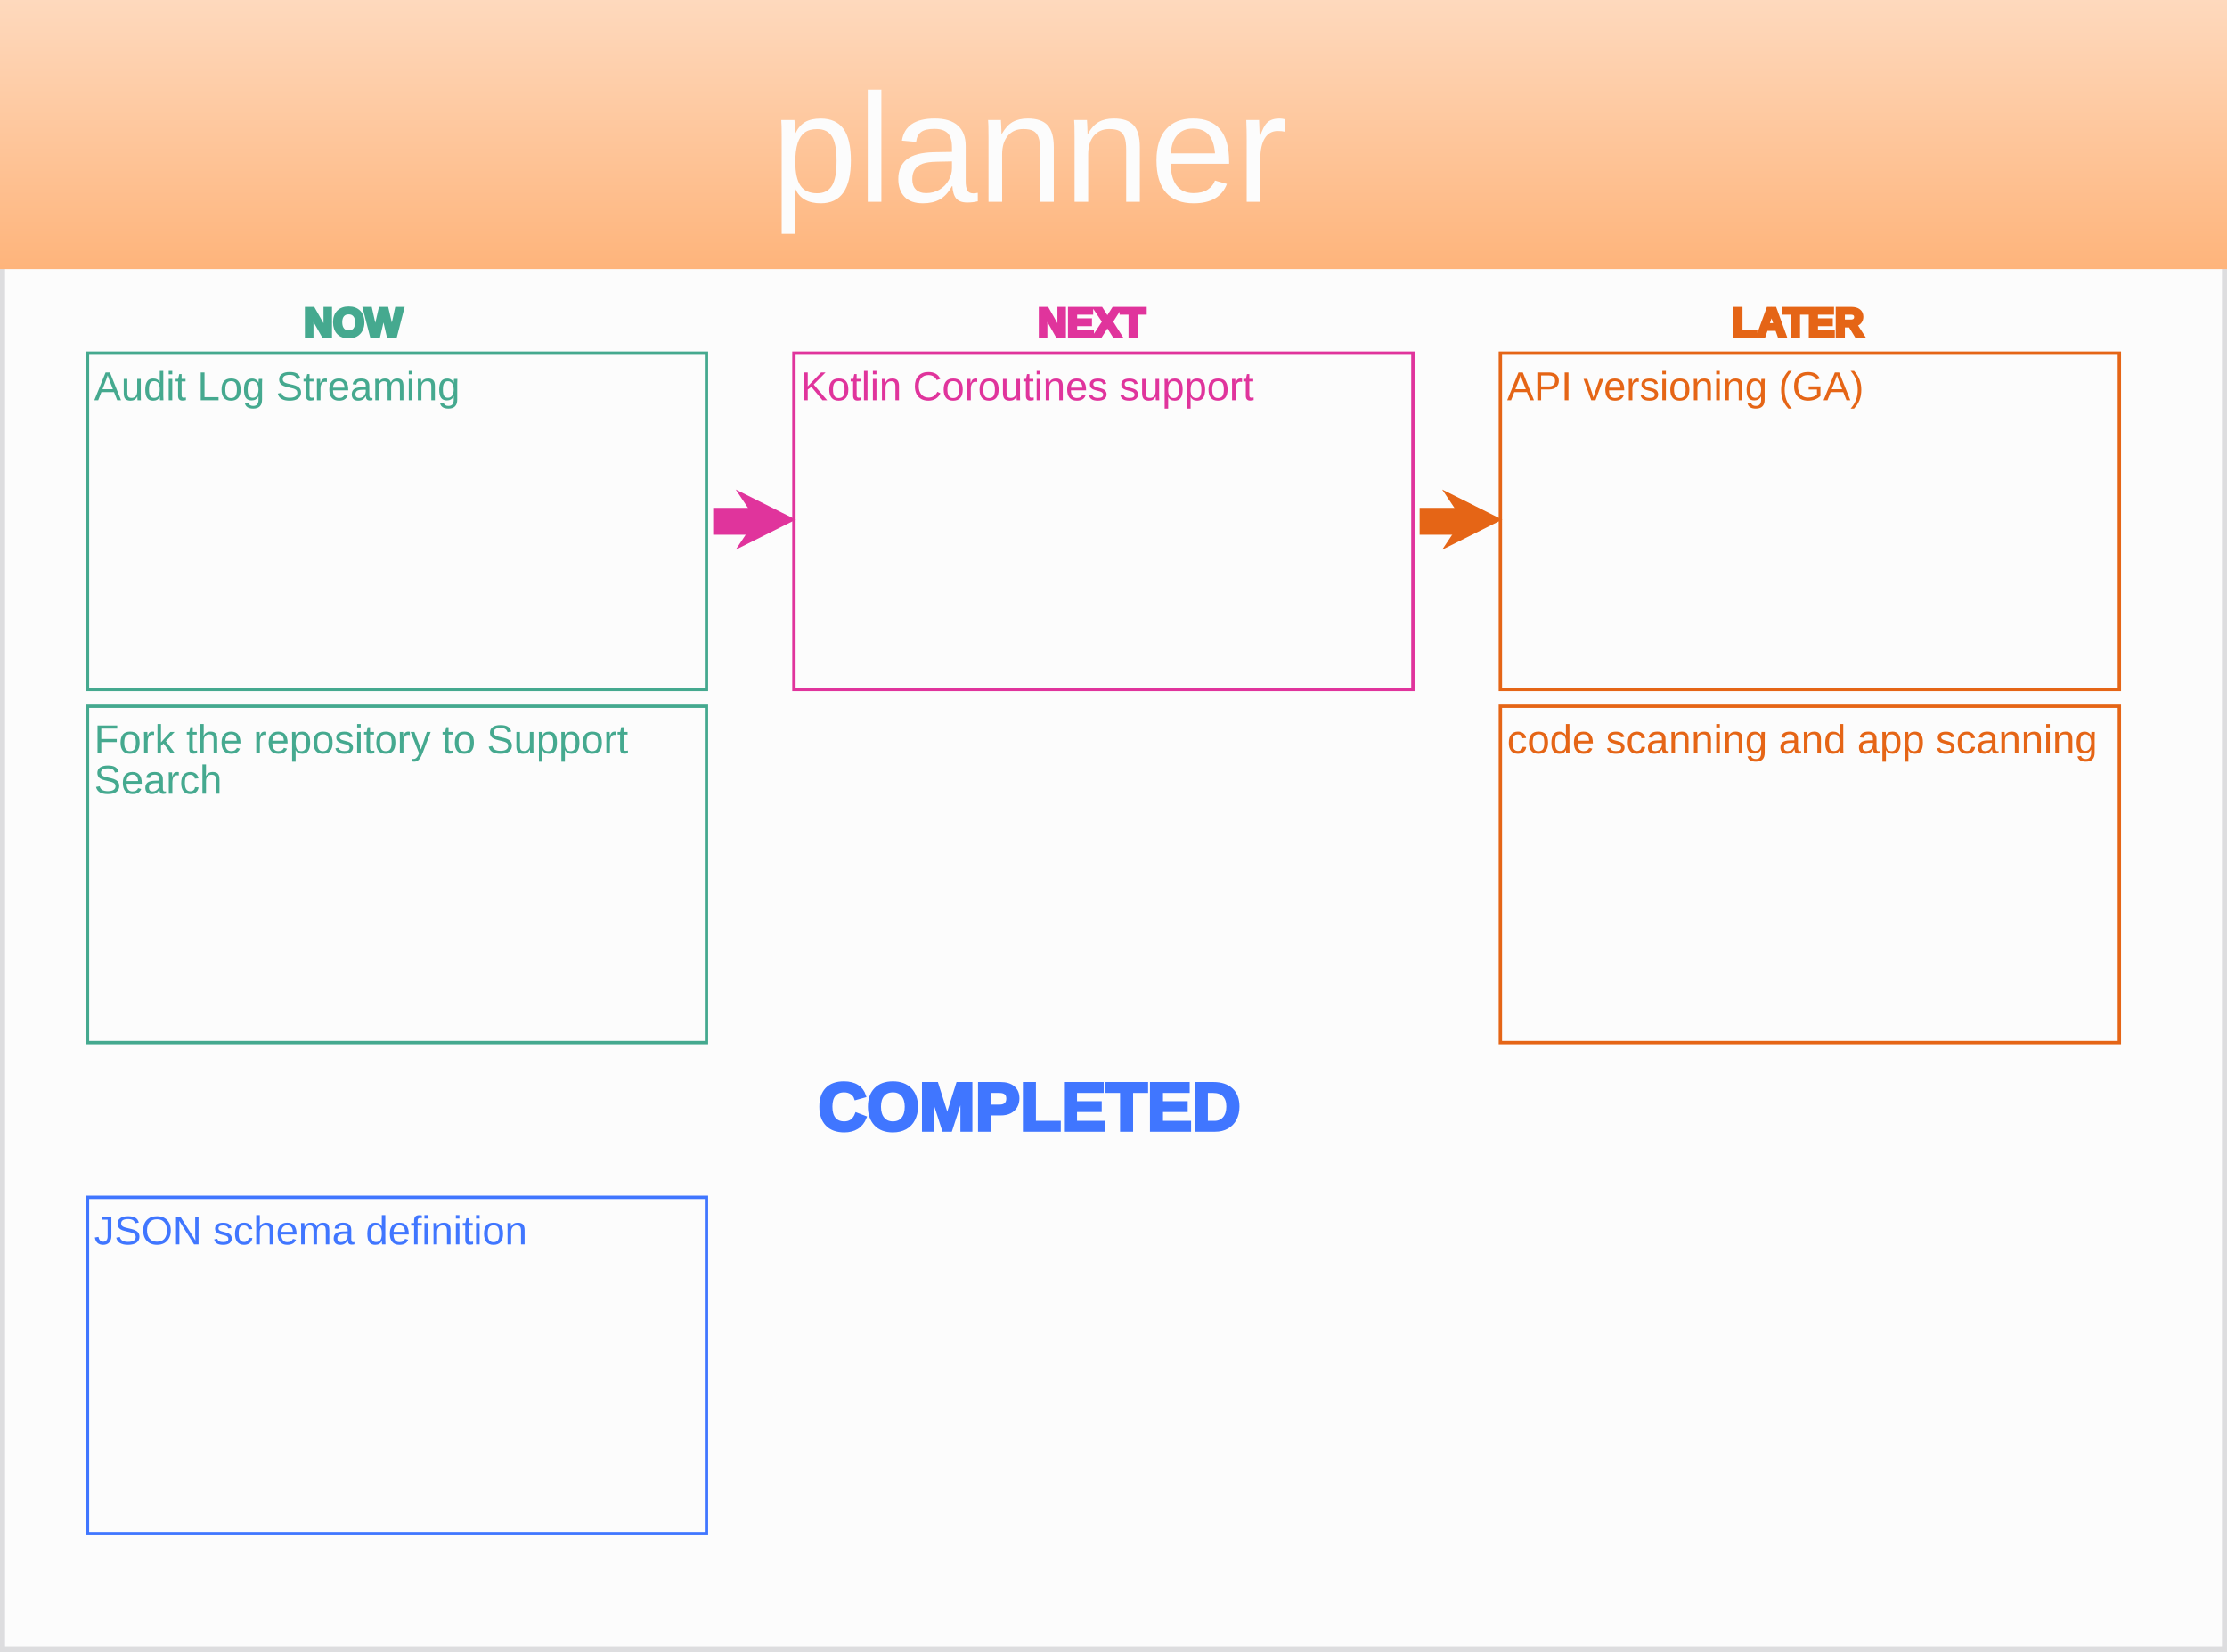
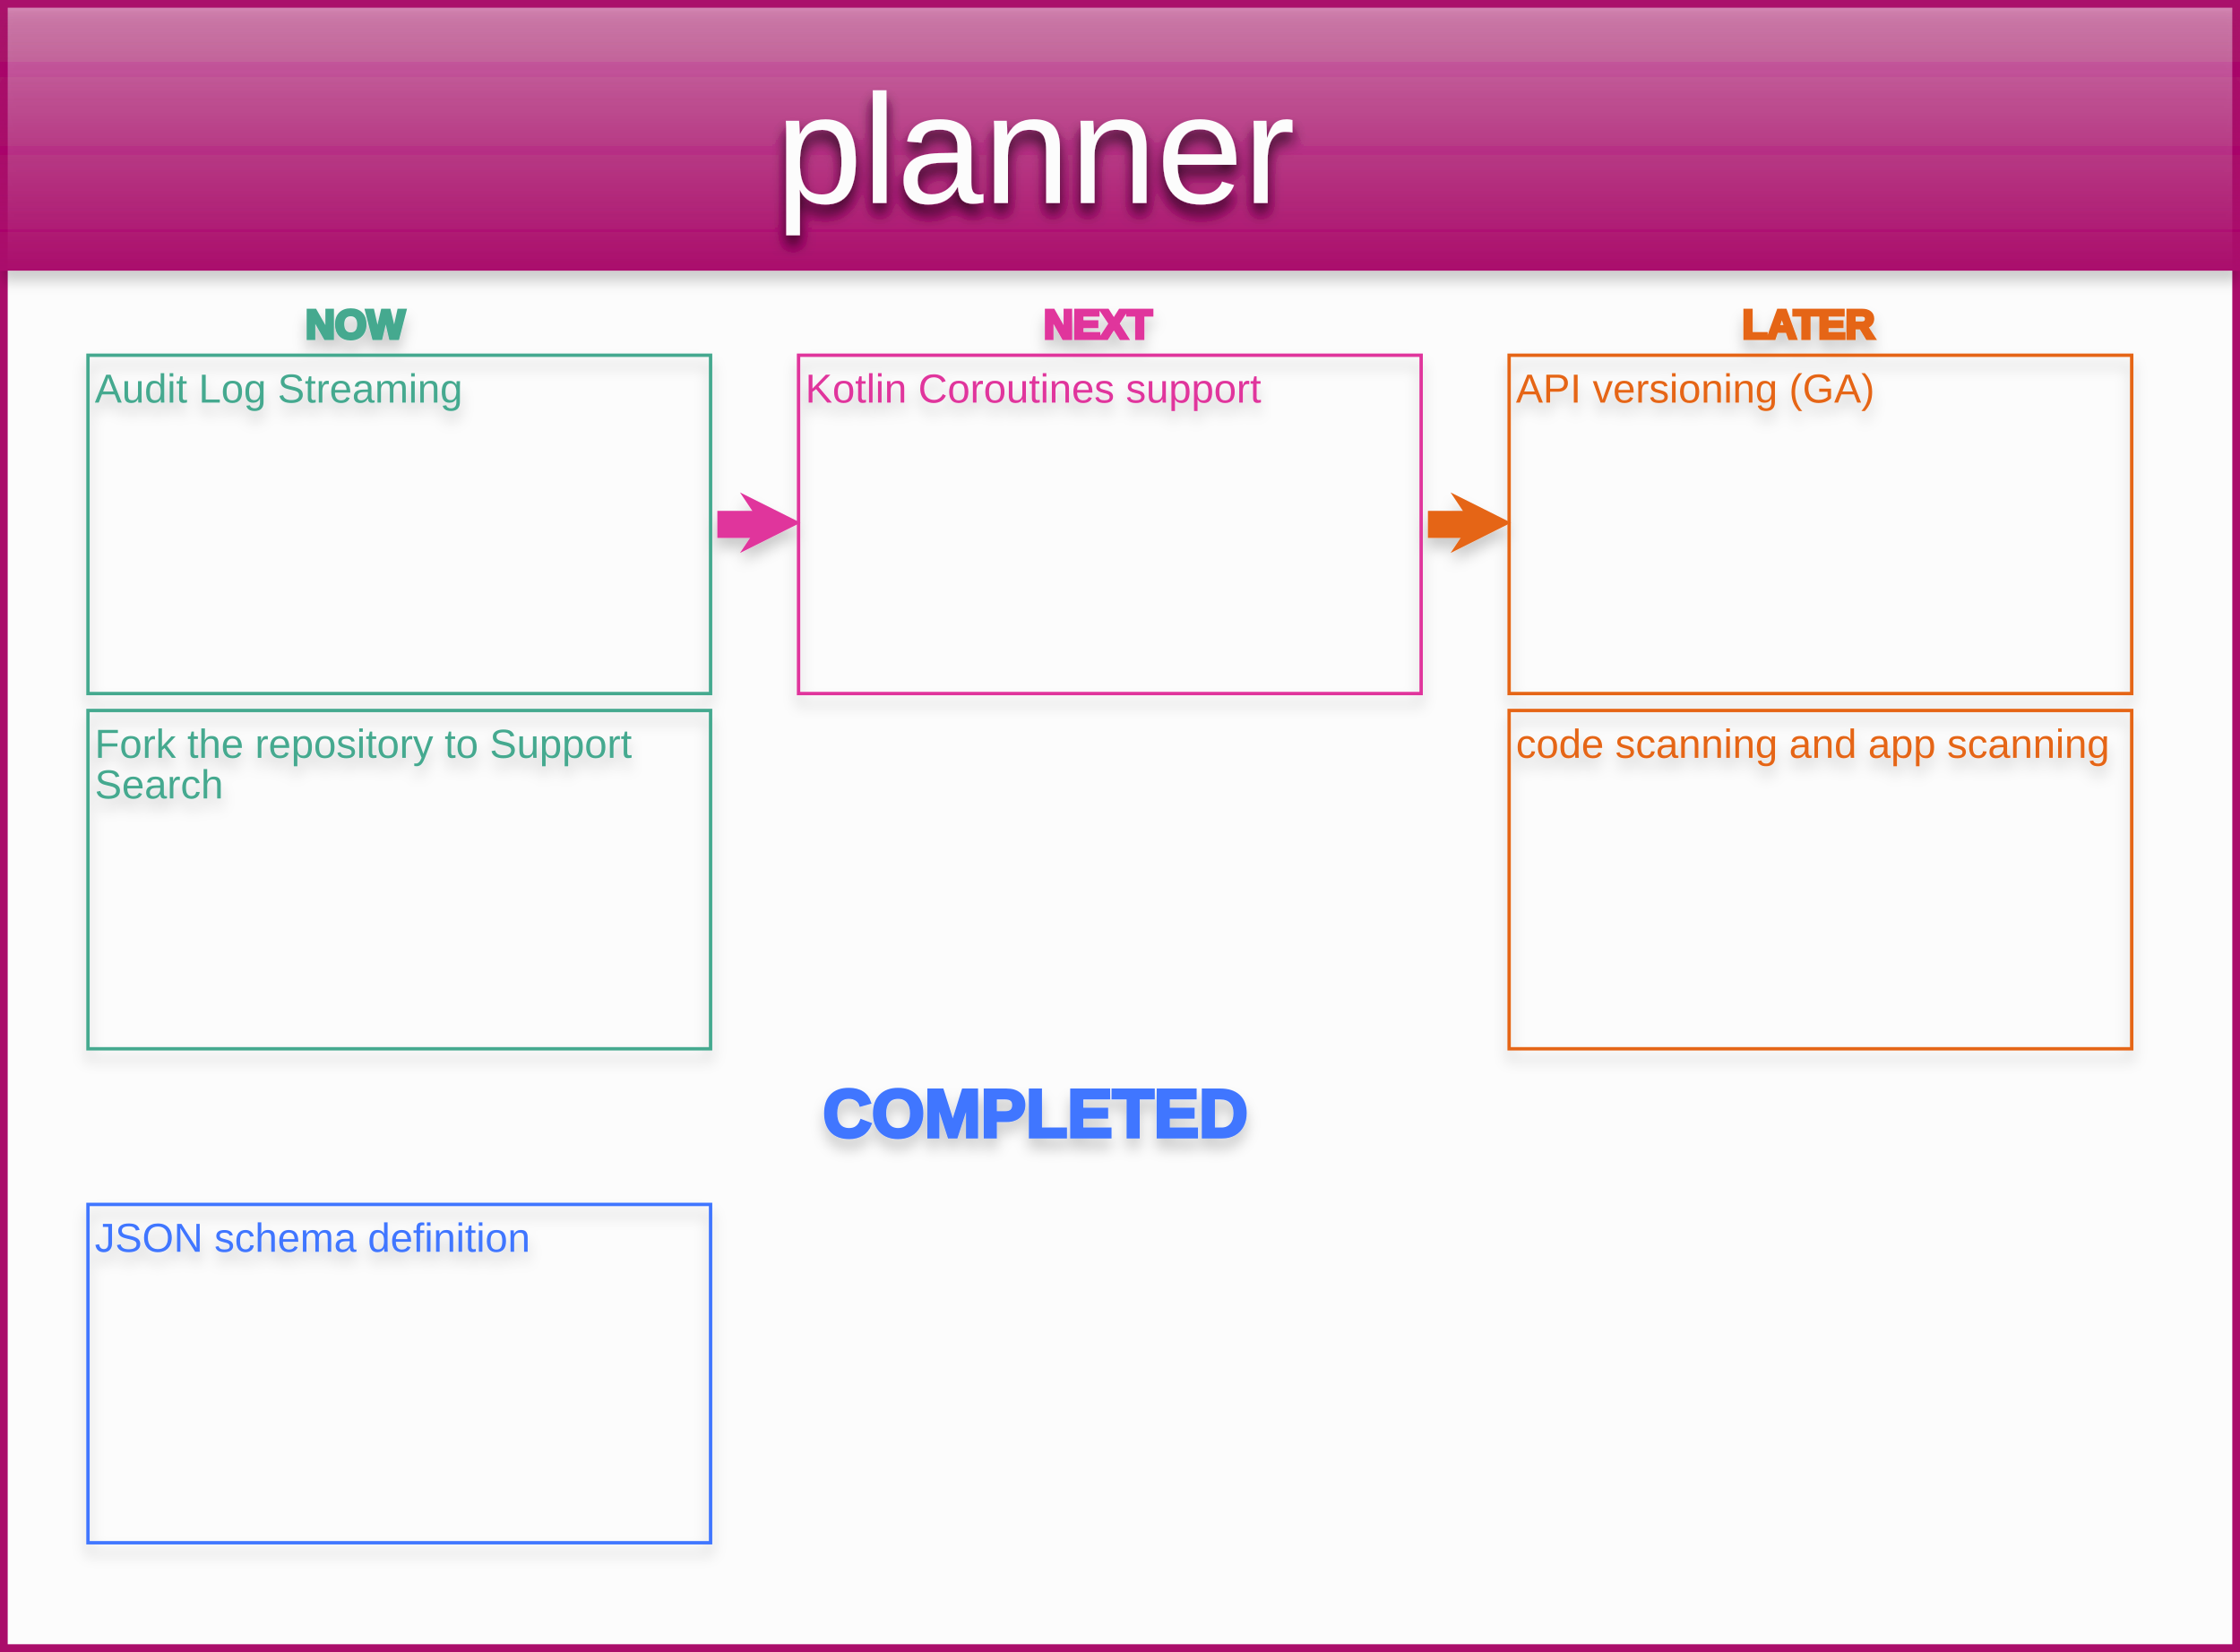
- <svg xmlns="http://www.w3.org/2000/svg" xmlns:xlink="http://www.w3.org/1999/xlink" width="662.0" height="491.0" viewBox="0 0 662.0 491.0">
+ <svg xmlns="http://www.w3.org/2000/svg" xmlns:xlink="http://www.w3.org/1999/xlink" width="728.2" height="537.1" viewBox="0 0 728.2 537.1">
  <defs>
    <linearGradient id="headerTitleBar" x2="0%" y2="100%">
      <stop class="stop1" offset="0%" stop-color="#f8d8c4" />
      <stop class="stop2" offset="50%" stop-color="#f5c5a7" />
      <stop class="stop3" offset="100%" stop-color="#f2b28a" />
    </linearGradient>
    <linearGradient id="headerEight" x2="0%" y2="100%">
      <stop class="stop1" offset="0%" stop-color="#ffb79a" />
      <stop class="stop2" offset="50%" stop-color="#ff9368" />
      <stop class="stop3" offset="100%" stop-color="#FF6F36" />
    </linearGradient>
    <linearGradient x1="62.342" y1="8.826" x2="62.342" y2="61.277" id="linearGradient4619" gradientUnits="userSpaceOnUse">
      <stop id="stop4621" style="stop-color:#ffffff;stop-opacity:1" offset="0" />
      <stop id="stop4623" style="stop-color:#45a98f;stop-opacity:1" offset="1" />
    </linearGradient>
    <linearGradient id="blackPurple" x1="62.342" y1="8.826" x2="62.342" y2="61.277" gradientUnits="userSpaceOnUse">
      <stop class="stop1" stop-color="#ffffff" offset="0" />
      <stop class="stop3" offset="1" stop-color="#6b587d" />
    </linearGradient>
    <linearGradient id="headerDark" x1="62.342" y1="8.826" x2="62.342" y2="61.277" gradientUnits="userSpaceOnUse">
      <stop class="stop1" offset="0%" stop-color="#8b9195" />
      <stop class="stop2" offset="50%" stop-color="#515a60" />
      <stop class="stop3" offset="100%" stop-color="#17242b" />
    </linearGradient>
    <linearGradient id="headerLight" x2="0%" y2="100%" gradientUnits="userSpaceOnUse">
      <stop class="stop1" offset="0%" stop-color="#ddd1bf" />
      <stop class="stop2" offset="50%" stop-color="#ccba9f" />
      <stop class="stop3" offset="100%" stop-color="#BCA37F" />
    </linearGradient>
-     <linearGradient id="grad0" x2="0%" y2="100%">
-       <stop stop-color="#fed9bd" stop-opacity="1" offset="0%" />
-       <stop stop-color="hsl(26.0,98.5%,73.9%)" stop-opacity="1" offset="100%" />
+     <linearGradient id="grad25" x2="0%" y2="100%">
+       <stop stop-color="#aa076b" stop-opacity="0.5" offset="0%" />
+       <stop stop-color="hsl(323.0,92.1%,34.7%)" stop-opacity="1" offset="100%" />
    </linearGradient>
    <style>
            .now {
            fill: #45a98f;
            font-family: Arial, Helvetica, sans-serif;
            stroke: #45a98f;
            text-anchor: middle;
            font-weight: bold;
        }

        .nowBox {
            fill: none;
            font-family: Arial, Helvetica, sans-serif;
            stroke: #45a98f;
        }

        .next {
            fill: #e0349c;
            font-family: Arial, Helvetica, sans-serif;
            stroke: #e0349c;
            text-anchor: middle;
            font-weight: bold;
        }

        .nextBox {
            fill: none;
            font-family: Arial, Helvetica, sans-serif;
            stroke: #e0349c;
            text-anchor: middle;
            font-weight: bold;
        }

        .later {
            fill: #e56516;
            font-family: Arial, Helvetica, sans-serif;
            stroke: #e56516;
            text-anchor: middle;
            font-weight: bold;
        }

        .laterBox {
            fill: none;
            font-family: Arial, Helvetica, sans-serif;
            stroke: #e56516;
            text-anchor: middle;
            font-weight: bold;
        }

        .doneBox {
            fill: none;
            font-family: Arial, Helvetica, sans-serif;
            stroke: #4076ff;
        }

        .primaryRoad {
            font-family: Arial, Helvetica, sans-serif;
            font-size: 12px;
            fill: #45a98f;
        }

        .secondaryRoad {
            font-family: Arial, Helvetica, sans-serif;
            font-size: 12px;
            fill: #e0349c;
        }

        .tertiaryRoad {
            font-family: Arial, Helvetica, sans-serif;
            font-size: 12px;
            fill: #e56516;
        }

        .doneRoad {
            font-family: Arial, Helvetica, sans-serif;
            font-size: 12px;
            fill: #4076ff;
        }

        .doneTitle {
            fill: #4076ff;
            font-family: Arial, Helvetica, sans-serif;
            stroke: #4076ff;
            font-weight: bold;
        }

        .rmLink {
            fill: blue;
            text-decoration: underline;
        }

        .glass:after, .glass:before {
            content: "";
            display: block;
            position: absolute
        }

        .glass {
            overflow: hidden;
            color: #fff;
            text-shadow: 0 1px 2px rgba(0, 0, 0, .7);
            background-image: radial-gradient(circle at center, rgba(0, 167, 225, .25), rgba(0, 110, 149, .5));
            box-shadow: 0 5px 10px rgba(0, 0, 0, .75), inset 0 0 0 2px rgba(0, 0, 0, .3), inset 0 -6px 6px -3px rgba(0, 129, 174, .2);
            position: relative
        }

        .glass:after {
            background: rgba(0, 167, 225, .2);
            z-index: 0;
            height: 100%;
            width: 100%;
            top: 0;
            left: 0;
            backdrop-filter: blur(3px) saturate(400%);
            -webkit-backdrop-filter: blur(3px) saturate(400%)
        }

        .glass:before {
            width: calc(100% - 4px);
            height: 35px;
            background-image: linear-gradient(rgba(255, 255, 255, .7), rgba(255, 255, 255, 0));
            top: 2px;
            left: 2px;
            border-radius: 30px 30px 200px 200px;
            opacity: .7
        }

        .glass:hover {
            text-shadow: 0 1px 2px rgba(0, 0, 0, .9)
        }

        .glass:hover:before {
            opacity: 1
        }

        .glass:active {
            text-shadow: 0 0 2px rgba(0, 0, 0, .9);
            box-shadow: 0 3px 8px rgba(0, 0, 0, .75), inset 0 0 0 2px rgba(0, 0, 0, .3), inset 0 -6px 6px -3px rgba(0, 129, 174, .2)
        }

        .glass:active:before {
            height: 25px
        }

        .shadowed {
-             -webkit-filter: drop-shadow(3px 3px 2px rgba(0, 0, 0, .7));
-             filter: drop-shadow(3px 3px 2px rgba(0, 0, 0, .7)); /* Similar syntax to box-shadow */
-         }</style>
+             -webkit-filter: drop-shadow(0px 3px 2px rgba(0, 0, 0, .2));
+             filter: drop-shadow(0px 3px 2px rgba(0, 0, 0, .2));
+         }
+             .dark-shadowed {
+                 -webkit-filter: drop-shadow(0px 3px 2px rgba(0, 0, 0, .7));
+                 filter: drop-shadow(0px 3px 2px rgba(0, 0, 0, .7));
+             }</style>
    <polygon id="ppoint" points="0,5 1.667,2.5 0,0 5,2.5" stroke-width="5" />
  </defs>
-   <rect width="100%" height="100%" fill="#fcfcfc" opacity="1.0" class="shadowed" stroke="#dddddf" stroke-width="3" />
-   <g transform="scale(1)">
+   <rect width="100%" height="100%" fill="#fcfcfc" opacity="1.0" class="shadowed" stroke="#aa076b" stroke-width="5" />
+   <g transform="scale(1.1)" class="shadowed">
    <g transform="translate(26,105)">
      <rect x="0" y="0" fill="#fcfcfc" class="nowBox" height="100" width="184" />
      <text x="2" y="2" class="primaryRoad" fill="#421A56">
        <tspan x="2" dy="12">Audit Log Streaming</tspan>
      </text>
      <rect x="210" y="0" fill="#fcfcfc" class="nextBox" height="100" width="184" />
      <text x="212" y="2" class="secondaryRoad">
        <tspan x="212" dy="12">Kotlin Coroutines support</tspan>
      </text>
      <g transform="translate(200,47)">
        <use xlink:href="#ppoint" stroke-width="5" stroke="#e0349c" />
      </g>
      <line x1="186" y1="50" x2="200" y2="50" stroke="#e0349c" stroke-width="8" />
      <rect x="420" y="0" fill="#fcfcfc" class="laterBox" height="100" width="184" />
      <text x="422" y="2" class="tertiaryRoad">
        <tspan x="422" dy="12">API versioning (GA)</tspan>
      </text>
      <g transform="translate(410,47)">
        <use xlink:href="#ppoint" stroke-width="5" stroke="#e56516" />
      </g>
      <line x1="396" y1="50" x2="410" y2="50" stroke="#e56516" stroke-width="8" />
    </g>
    <g transform="translate(26,210)">
      <rect x="0" y="0" fill="#fcfcfc" class="nowBox" height="100" width="184" />
      <text x="2" y="2" class="primaryRoad" fill="#421A56">
        <tspan x="2" dy="12">Fork the repository to Support</tspan>
        <tspan x="2" dy="12">Search</tspan>
      </text>
      <rect x="420" y="0" fill="#fcfcfc" class="laterBox" height="100" width="184" />
      <text x="422" y="2" class="tertiaryRoad">
        <tspan x="422" dy="12">code scanning and app scanning</tspan>
      </text>
    </g>
    <text x="105" y="100" class="now">NOW</text>
    <text x="324.5" y="100" class="next" text-anchor="middle">NEXT</text>
    <text x="534.5" y="100" class="later" text-anchor="middle">LATER</text>
-     <rect x="0" y="0" stroke-width="0" fill="url(#grad0)" height="80" width="662" opacity="1.0" />
-     <text x="306" y="60" font-family=" Arial, Helvetica, sans-serif" font-size="46" class="glass" fill="#fcfcfc" text-anchor="middle">planner
+     <rect x="0" y="0" stroke-width="0" fill="url(#grad25)" height="80" width="662" opacity="1.0" />
+     <text x="306" y="60" font-family=" Arial, Helvetica, sans-serif" font-size="46" class="glass dark-shadowed" fill="#fcfcfc" text-anchor="middle">planner
        </text>
    <text x="306" y="336" font-family=" Arial, Helvetica, sans-serif" font-size="20" class="doneTitle" fill="#fcfcfc" text-anchor="middle">COMPLETED
        </text>
    <g transform="translate(26,356)">
      <rect x="0" y="0" fill="#fcfcfc" class="doneBox" height="100" width="184" />
      <text x="2" y="2" class="doneRoad" fill="#421A56">
        <tspan x="2" dy="12">JSON schema definition</tspan>
      </text>
    </g>
  </g>
</svg>
